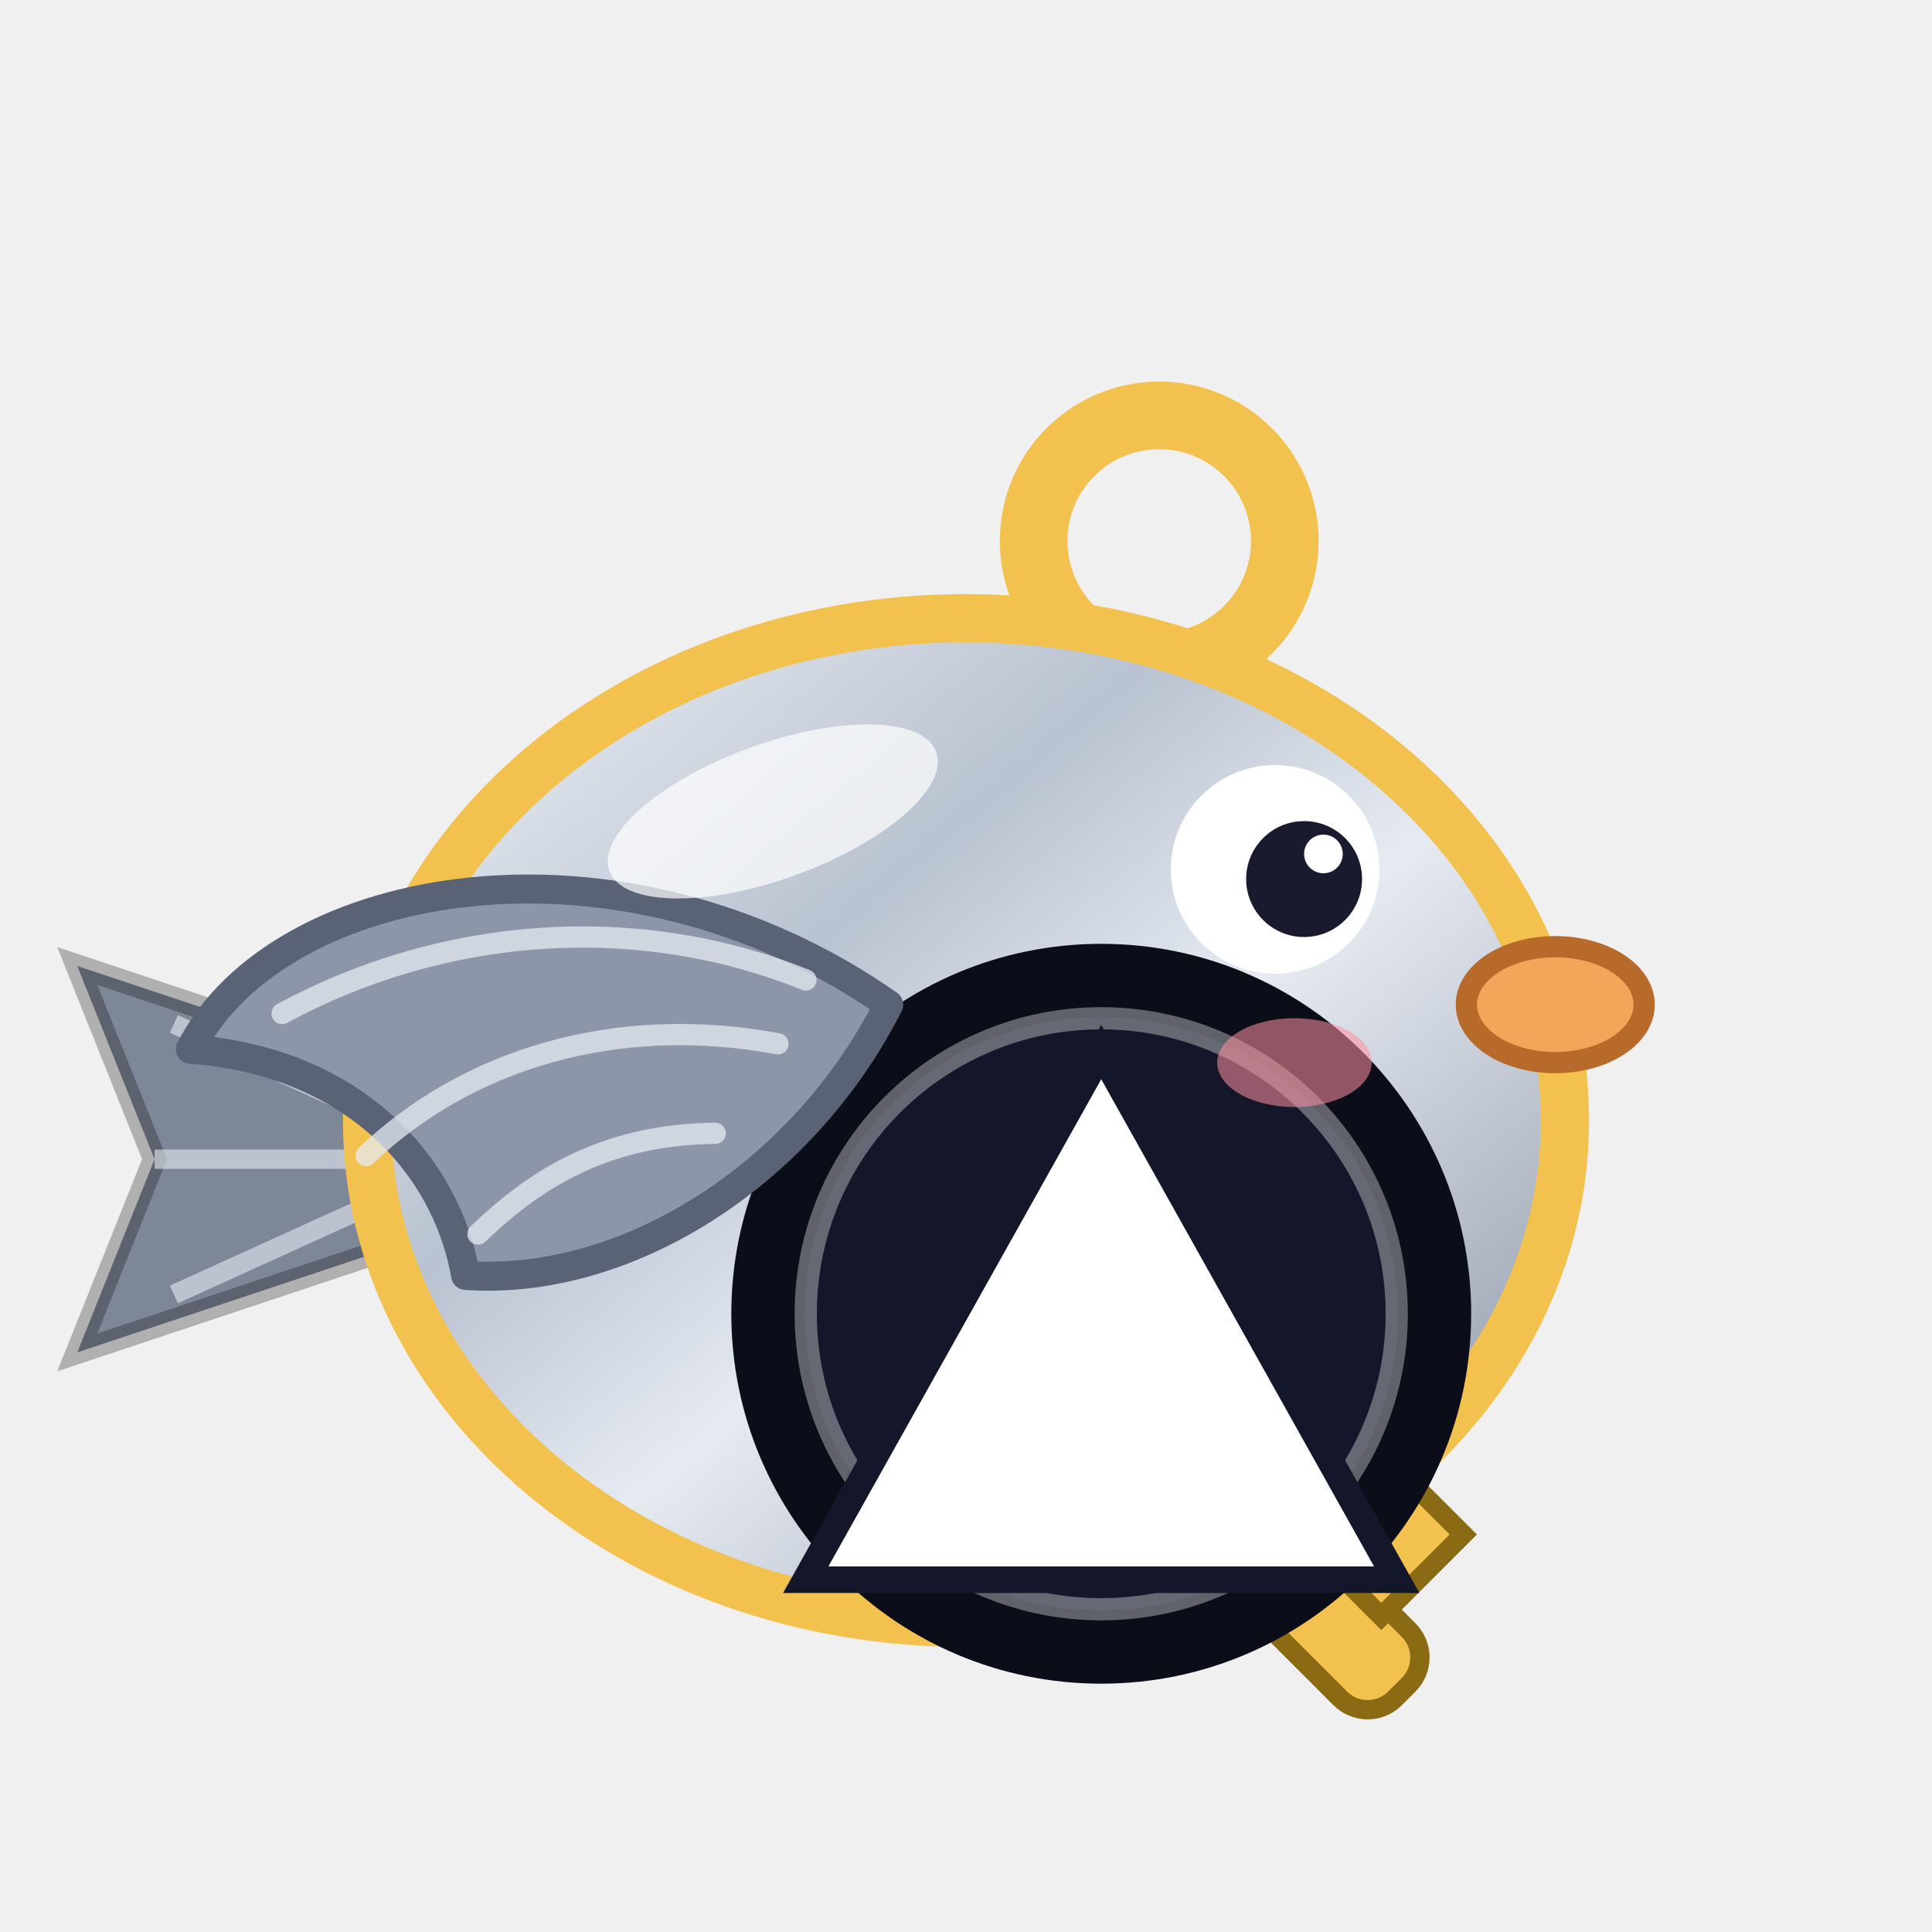
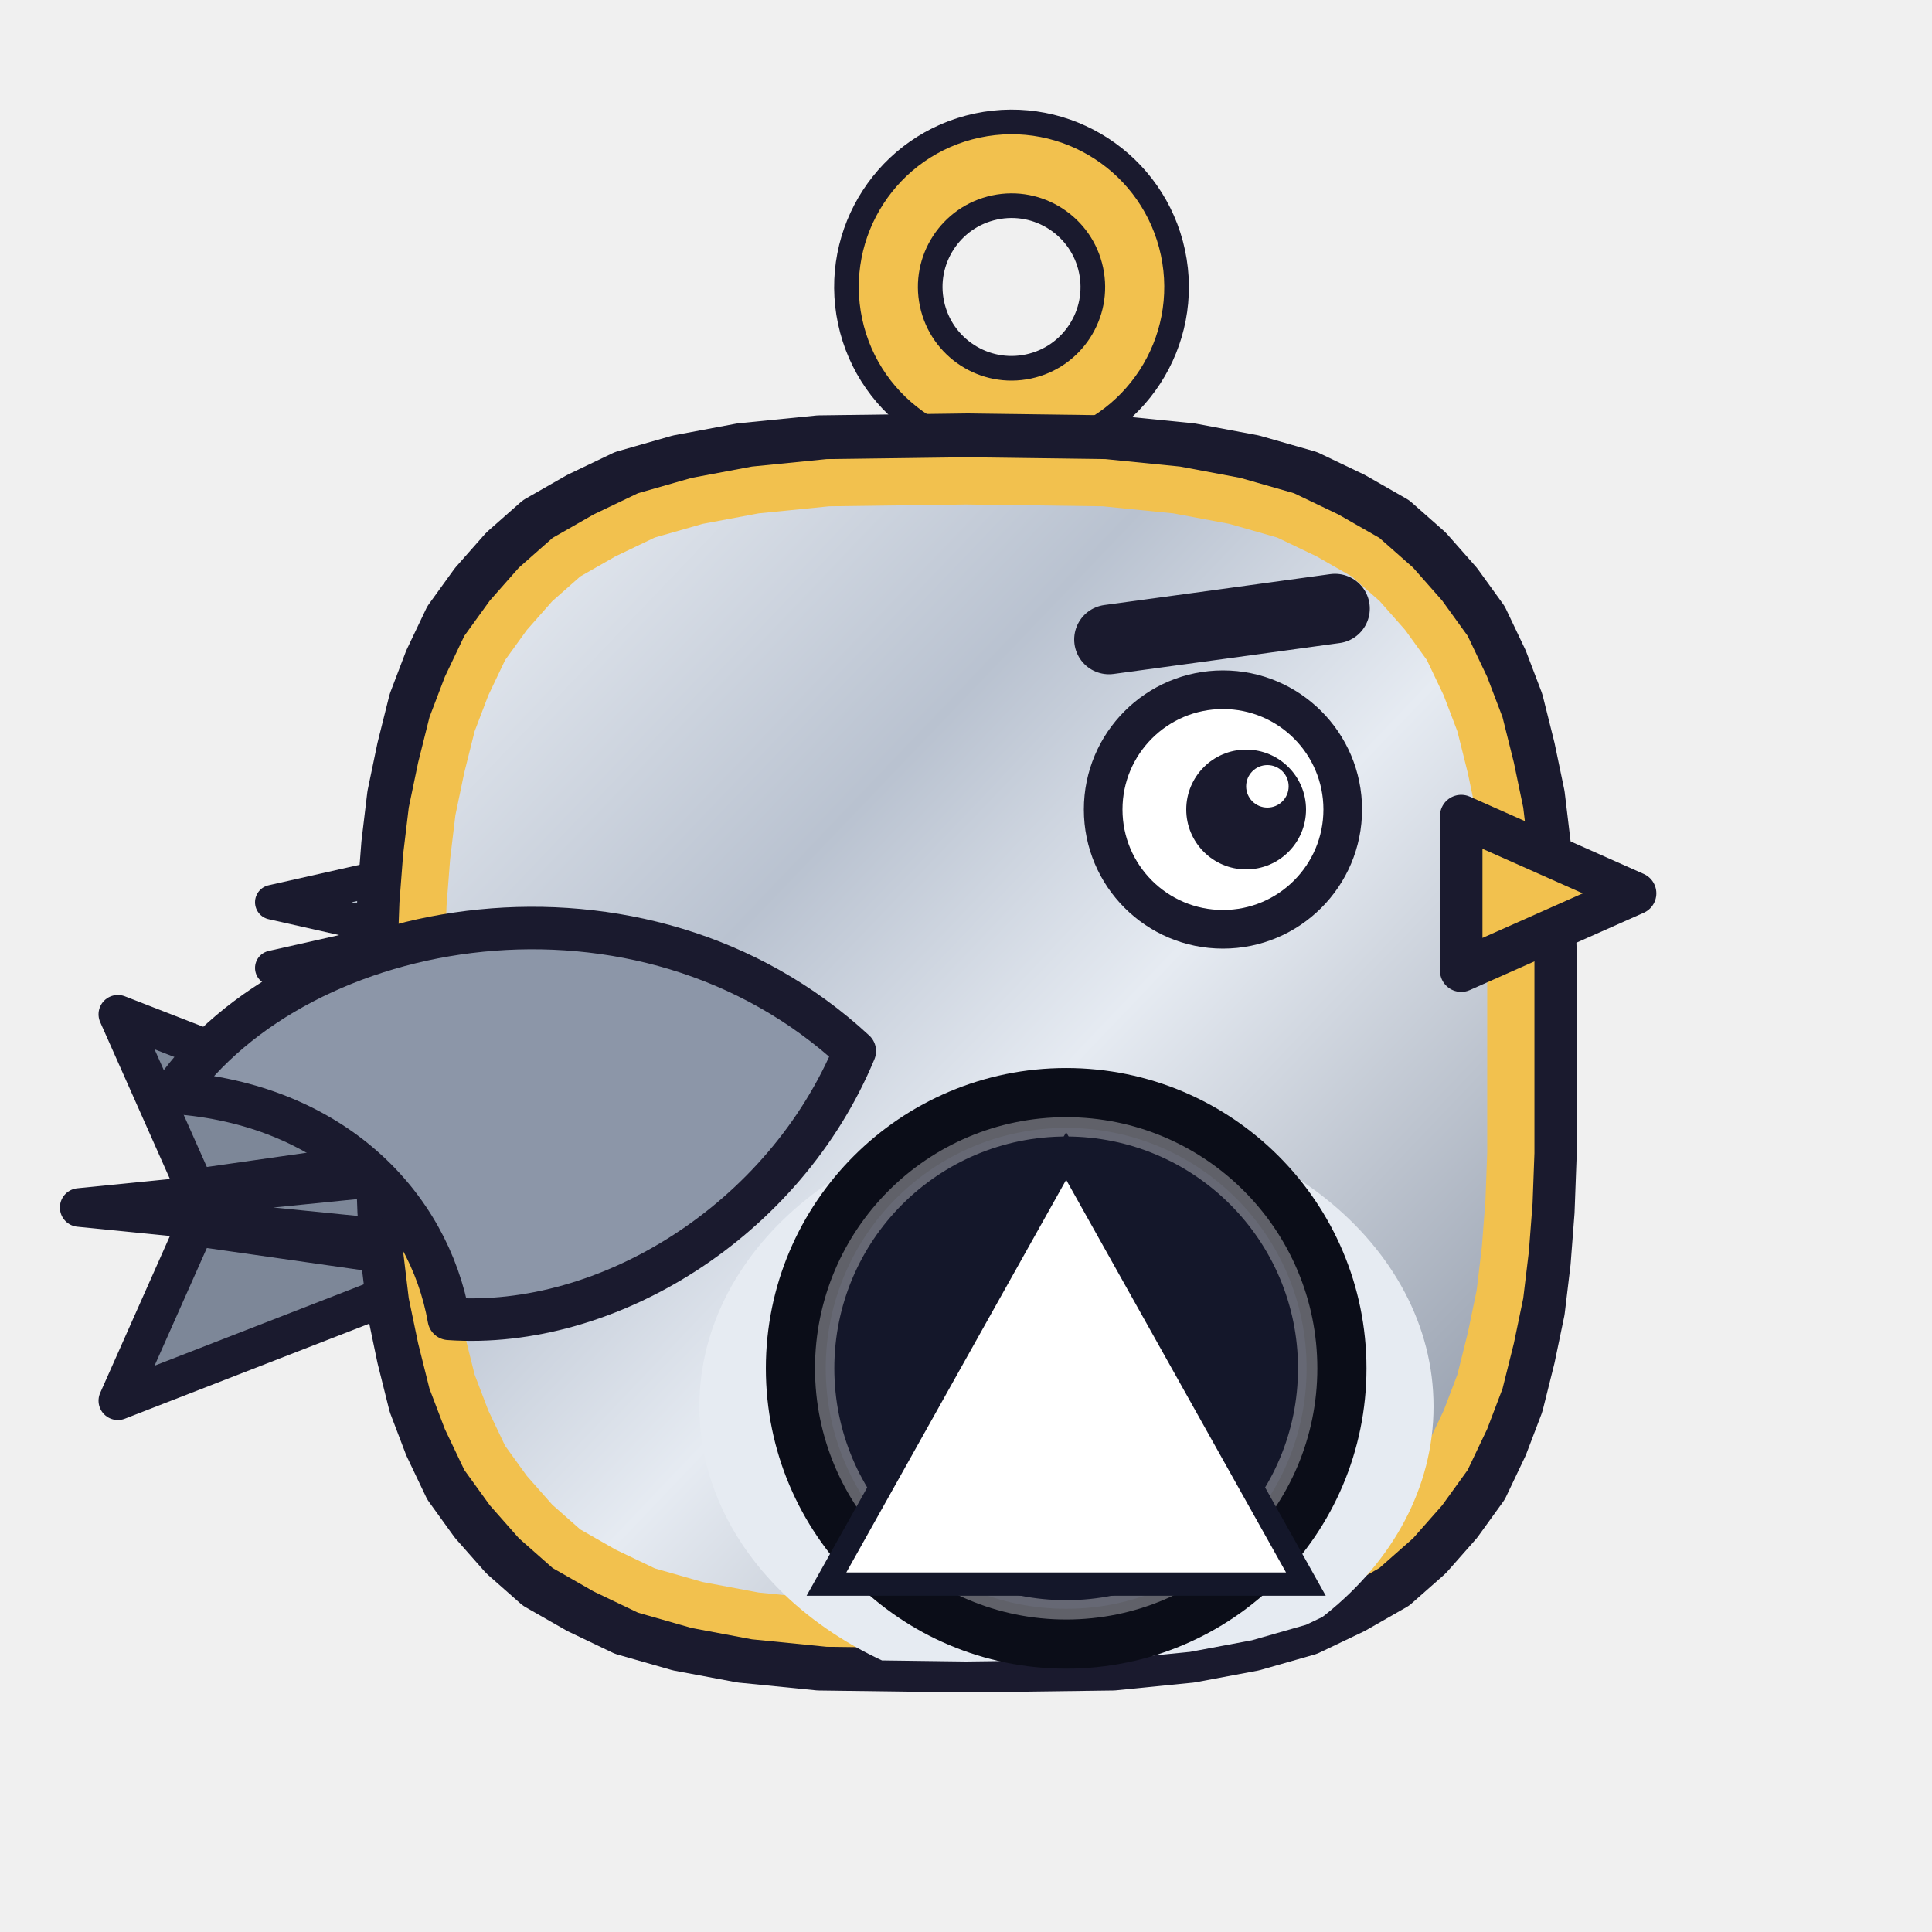
- <svg xmlns="http://www.w3.org/2000/svg" viewBox="0 0 100 100" data-kind="key" data-color="key-b" data-side-frame="4">
+ <svg xmlns="http://www.w3.org/2000/svg" viewBox="0 0 100 100" data-kind="key" data-color="key-b" data-side-frame="4" data-ver="5" data-character="열쇠">
  <defs>
-     <linearGradient id="smb" x1="0" y1="0" x2="1" y2="1">
+     <linearGradient id="gskey-b" x1="0" y1="0" x2="1" y2="1">
      <stop offset="0" stop-color="#F4F7FB" />
      <stop offset=".35" stop-color="#B9C2D0" />
      <stop offset=".55" stop-color="#E6EBF2" />
      <stop offset="1" stop-color="#7D8798" />
    </linearGradient>
+     <clipPath id="cskey-b">
+       <path d="M50 23 57.6 23.1 61.6 23.5 64.8 24.1 67.6 24.9 69.9 26 72 27.2 73.7 28.7 75.2 30.4 76.5 32.2 77.5 34.3 78.3 36.4 78.9 38.8 79.4 41.2 79.7 43.7 79.9 46.3 80 49 80 51.8 80 54.5 80 57.2 80 60 79.9 62.7 79.7 65.3 79.4 67.8 78.9 70.2 78.3 72.6 77.5 74.7 76.5 76.8 75.2 78.6 73.7 80.3 72 81.8 69.9 83 67.6 84.1 64.8 84.9 61.6 85.5 57.6 85.9 50 86 42.4 85.9 38.4 85.5 35.2 84.9 32.4 84.1 30.1 83 28 81.8 26.3 80.3 24.8 78.6 23.5 76.8 22.5 74.7 21.7 72.6 21.1 70.2 20.6 67.8 20.3 65.3 20.1 62.7 20 60 20 57.2 20 54.5 20 51.8 20 49 20.1 46.3 20.3 43.7 20.6 41.2 21.1 38.8 21.7 36.4 22.5 34.3 23.5 32.2 24.8 30.4 26.3 28.7 28 27.2 30.1 26 32.4 24.9 35.2 24.1 38.4 23.5 42.4 23.1Z" />
+     </clipPath>
  </defs>
-   <path d="M22 56 L4 50 L8 60 L4 70 L22 64z" fill="#7D8798" stroke="#0004" stroke-width="1.2" />
-   <path d="M20 60 L8 60 M20 58 L9 53 M20 62 L9 67" stroke="#E6EBF2" stroke-width="1" opacity=".6" />
-   <circle cx="60" cy="28" r="6.5" fill="none" stroke="#F2C14E" stroke-width="3.5" />
-   <ellipse cx="50" cy="58" rx="31" ry="26" fill="url(#smb)" stroke="#F2C14E" stroke-width="2.5" />
-   <g transform="translate(7 -2)">
-     <g transform="translate(50 74) rotate(-45)" fill="#F2C14E" stroke="#8A6A12" stroke-width="1">
-       <rect x="-2.5" y="6" width="5" height="16" rx="2" />
-       <rect x="2" y="15" width="6" height="3.5" />
+   <g fill="#7D8798" stroke="#1A1A2E" stroke-width="2" stroke-linejoin="round">
+     <path d="M24.1 59.5 L6.1 52.5 L10.1 61.5Z" />
+     <path d="M24.1 65.5 L6.1 72.5 L10.1 63.5Z" />
+     <path d="M24.1 60.5 L4.1 62.5 L24.1 64.5Z" />
+   </g>
+   <g transform="translate(54.3 24) rotate(-12) scale(.85)">
+     <circle cy="-11" r="7.5" fill="none" stroke="#1A1A2E" stroke-width="6.6" />
+     <circle cy="-11" r="7.5" fill="none" stroke="#F2C14E" stroke-width="3.6" />
+   </g>
+   <path transform="translate(0 -2)" d="M22.1 46.9 L14.1 48.7 L22.1 50.5Z" fill="#B9C2D0" stroke="#1A1A2E" stroke-width="1.8" stroke-linejoin="round" />
+   <path transform="translate(0 -2)" d="M22.1 50.3 L14.1 52.1 L22.1 53.9Z" fill="#B9C2D0" stroke="#1A1A2E" stroke-width="1.8" stroke-linejoin="round" />
+   <path d="M50 23 57.6 23.1 61.6 23.5 64.8 24.1 67.6 24.9 69.9 26 72 27.2 73.7 28.7 75.2 30.4 76.5 32.2 77.5 34.3 78.3 36.4 78.9 38.8 79.4 41.2 79.7 43.7 79.9 46.3 80 49 80 51.8 80 54.5 80 57.2 80 60 79.9 62.7 79.7 65.3 79.4 67.8 78.9 70.2 78.3 72.6 77.5 74.7 76.5 76.8 75.2 78.6 73.7 80.3 72 81.8 69.9 83 67.6 84.1 64.8 84.9 61.6 85.5 57.6 85.9 50 86 42.4 85.9 38.4 85.5 35.2 84.9 32.4 84.1 30.1 83 28 81.8 26.3 80.3 24.8 78.6 23.5 76.8 22.5 74.7 21.7 72.6 21.1 70.2 20.6 67.8 20.3 65.3 20.1 62.7 20 60 20 57.2 20 54.5 20 51.8 20 49 20.1 46.3 20.3 43.7 20.6 41.2 21.1 38.8 21.7 36.4 22.5 34.3 23.5 32.2 24.8 30.4 26.3 28.7 28 27.2 30.1 26 32.4 24.9 35.2 24.1 38.4 23.5 42.4 23.1Z" fill="url(#gskey-b)" stroke="#1A1A2E" stroke-width="3.2" stroke-linejoin="round" />
+   <path d="M50 23 57.6 23.1 61.6 23.5 64.8 24.1 67.6 24.9 69.9 26 72 27.2 73.7 28.7 75.2 30.4 76.5 32.2 77.5 34.3 78.3 36.4 78.9 38.8 79.4 41.2 79.7 43.7 79.9 46.3 80 49 80 51.8 80 54.5 80 57.2 80 60 79.9 62.7 79.7 65.3 79.4 67.8 78.9 70.2 78.3 72.6 77.5 74.7 76.5 76.8 75.2 78.6 73.7 80.3 72 81.8 69.9 83 67.6 84.1 64.8 84.9 61.6 85.5 57.6 85.9 50 86 42.4 85.9 38.4 85.5 35.2 84.9 32.4 84.1 30.1 83 28 81.8 26.3 80.3 24.8 78.6 23.5 76.8 22.5 74.7 21.7 72.6 21.1 70.2 20.6 67.8 20.3 65.3 20.1 62.7 20 60 20 57.2 20 54.5 20 51.8 20 49 20.1 46.3 20.3 43.7 20.6 41.2 21.1 38.8 21.7 36.4 22.5 34.3 23.5 32.2 24.8 30.4 26.3 28.7 28 27.2 30.1 26 32.4 24.9 35.2 24.1 38.4 23.5 42.4 23.1Z" fill="none" stroke="#F2C14E" stroke-width="2.6" transform="translate(50 54.5) scale(.94) translate(-50 -54.5)" />
+   <g clip-path="url(#cskey-b)">
+     <ellipse cx="55.2" cy="72.8" rx="19" ry="15.2" fill="#E6EBF2" />
+   </g>
+   <path d="M69.1 31.5 Q63.3 32.3 57.4 33.1" fill="none" stroke="#1A1A2E" stroke-width="3.6" stroke-linecap="round" />
+   <circle cx="63.3" cy="41.9" r="6.2" fill="#fff" stroke="#1A1A2E" stroke-width="2" />
+   <circle cx="64.5" cy="41.9" r="3.1" fill="#1A1A2E" />
+   <circle cx="65.6" cy="40.7" r="1.1" fill="#fff" />
+   <path d="M75.632 42.24 L84.632 46.24 L75.632 50.24Z" fill="#F2C14E" stroke="#1A1A2E" stroke-width="2.2" stroke-linejoin="round" />
+   <path d="M75.632 42.24 L84.632 46.24 L75.632 50.24Z" fill="none" stroke="#fff" stroke-opacity=".0" />
+   <g transform="rotate(-10 47.1 53.9)">
+     <path d="M47.1 53.9 C38 41.9 20 41.9 12 49.9 C20 51.9 24 57.9 24 63.9 C32 65.9 42 61.9 47.1 53.9Z" transform="translate(-2.9 0)" fill="#8C96A8" stroke="#1A1A2E" stroke-width="2.2" stroke-linejoin="round" />
+   </g>
+   <g transform="translate(55.18475 70.825)">
+     <circle r="13.994" fill="#14172A" stroke="#0B0D18" stroke-width="3.1" />
+     <circle r="12.5" fill="none" stroke="#fff" stroke-opacity=".35" stroke-width="1" />
+     <g transform="scale(1.772622)">
+       <polygon points="0,-7 7,5.5 -7,5.5" fill="#FFFFFF" stroke="#14172A" stroke-width="0.68" transform="translate(0 0.8)" />
    </g>
  </g>
-   <g transform="translate(57 68) scale(1.15) translate(-50 -70)">
-     <g transform="translate(50 70)">
-       <circle r="15" fill="#14172A" stroke="#0B0D18" stroke-width="3.3" />
-       <circle r="13.3" fill="none" stroke="#fff" stroke-opacity=".35" stroke-width="1" />
-       <g transform="scale(1.9)">
-         <polygon points="0,-7 7,5.5 -7,5.5" fill="#FFFFFF" stroke="#14172A" stroke-width="0.63" transform="translate(0 0.8)" />
-       </g>
-     </g>
-   </g>
-   <circle cx="66" cy="45" r="5.4" fill="#fff" />
-   <circle cx="67.5" cy="45.5" r="3" fill="#1A1A2E" />
-   <circle cx="68.5" cy="44.2" r="1" fill="#fff" />
-   <ellipse cx="80.5" cy="52" rx="4.6" ry="3" fill="#F2A65A" stroke="#B86A2A" stroke-width="1.1" />
-   <ellipse cx="67" cy="55" rx="4" ry="2.3" fill="#FF8FA3" opacity=".55" />
-   <g transform="rotate(-10 46 52)">
-     <path d="M46 52 C34 40 16 40 10 48 C18 50 22 56 22 62 C30 64 40 60 46 52z" fill="#8C96A8" stroke="#5A6375" stroke-width="1.5" stroke-linejoin="round" />
-     <path d="M40 53 C32 50 24 51 18 55 M42 50 C34 45 24 44 15 47 M36 57 C30 56 26 58 23 60" fill="none" stroke="#E6EBF2" stroke-width="1.1" stroke-linecap="round" opacity=".75" />
-   </g>
-   <g transform="translate(0 0)" />
-   <ellipse cx="40" cy="42" rx="9" ry="3.5" fill="#fff" opacity=".7" transform="rotate(-20 40 42)" />
</svg>
